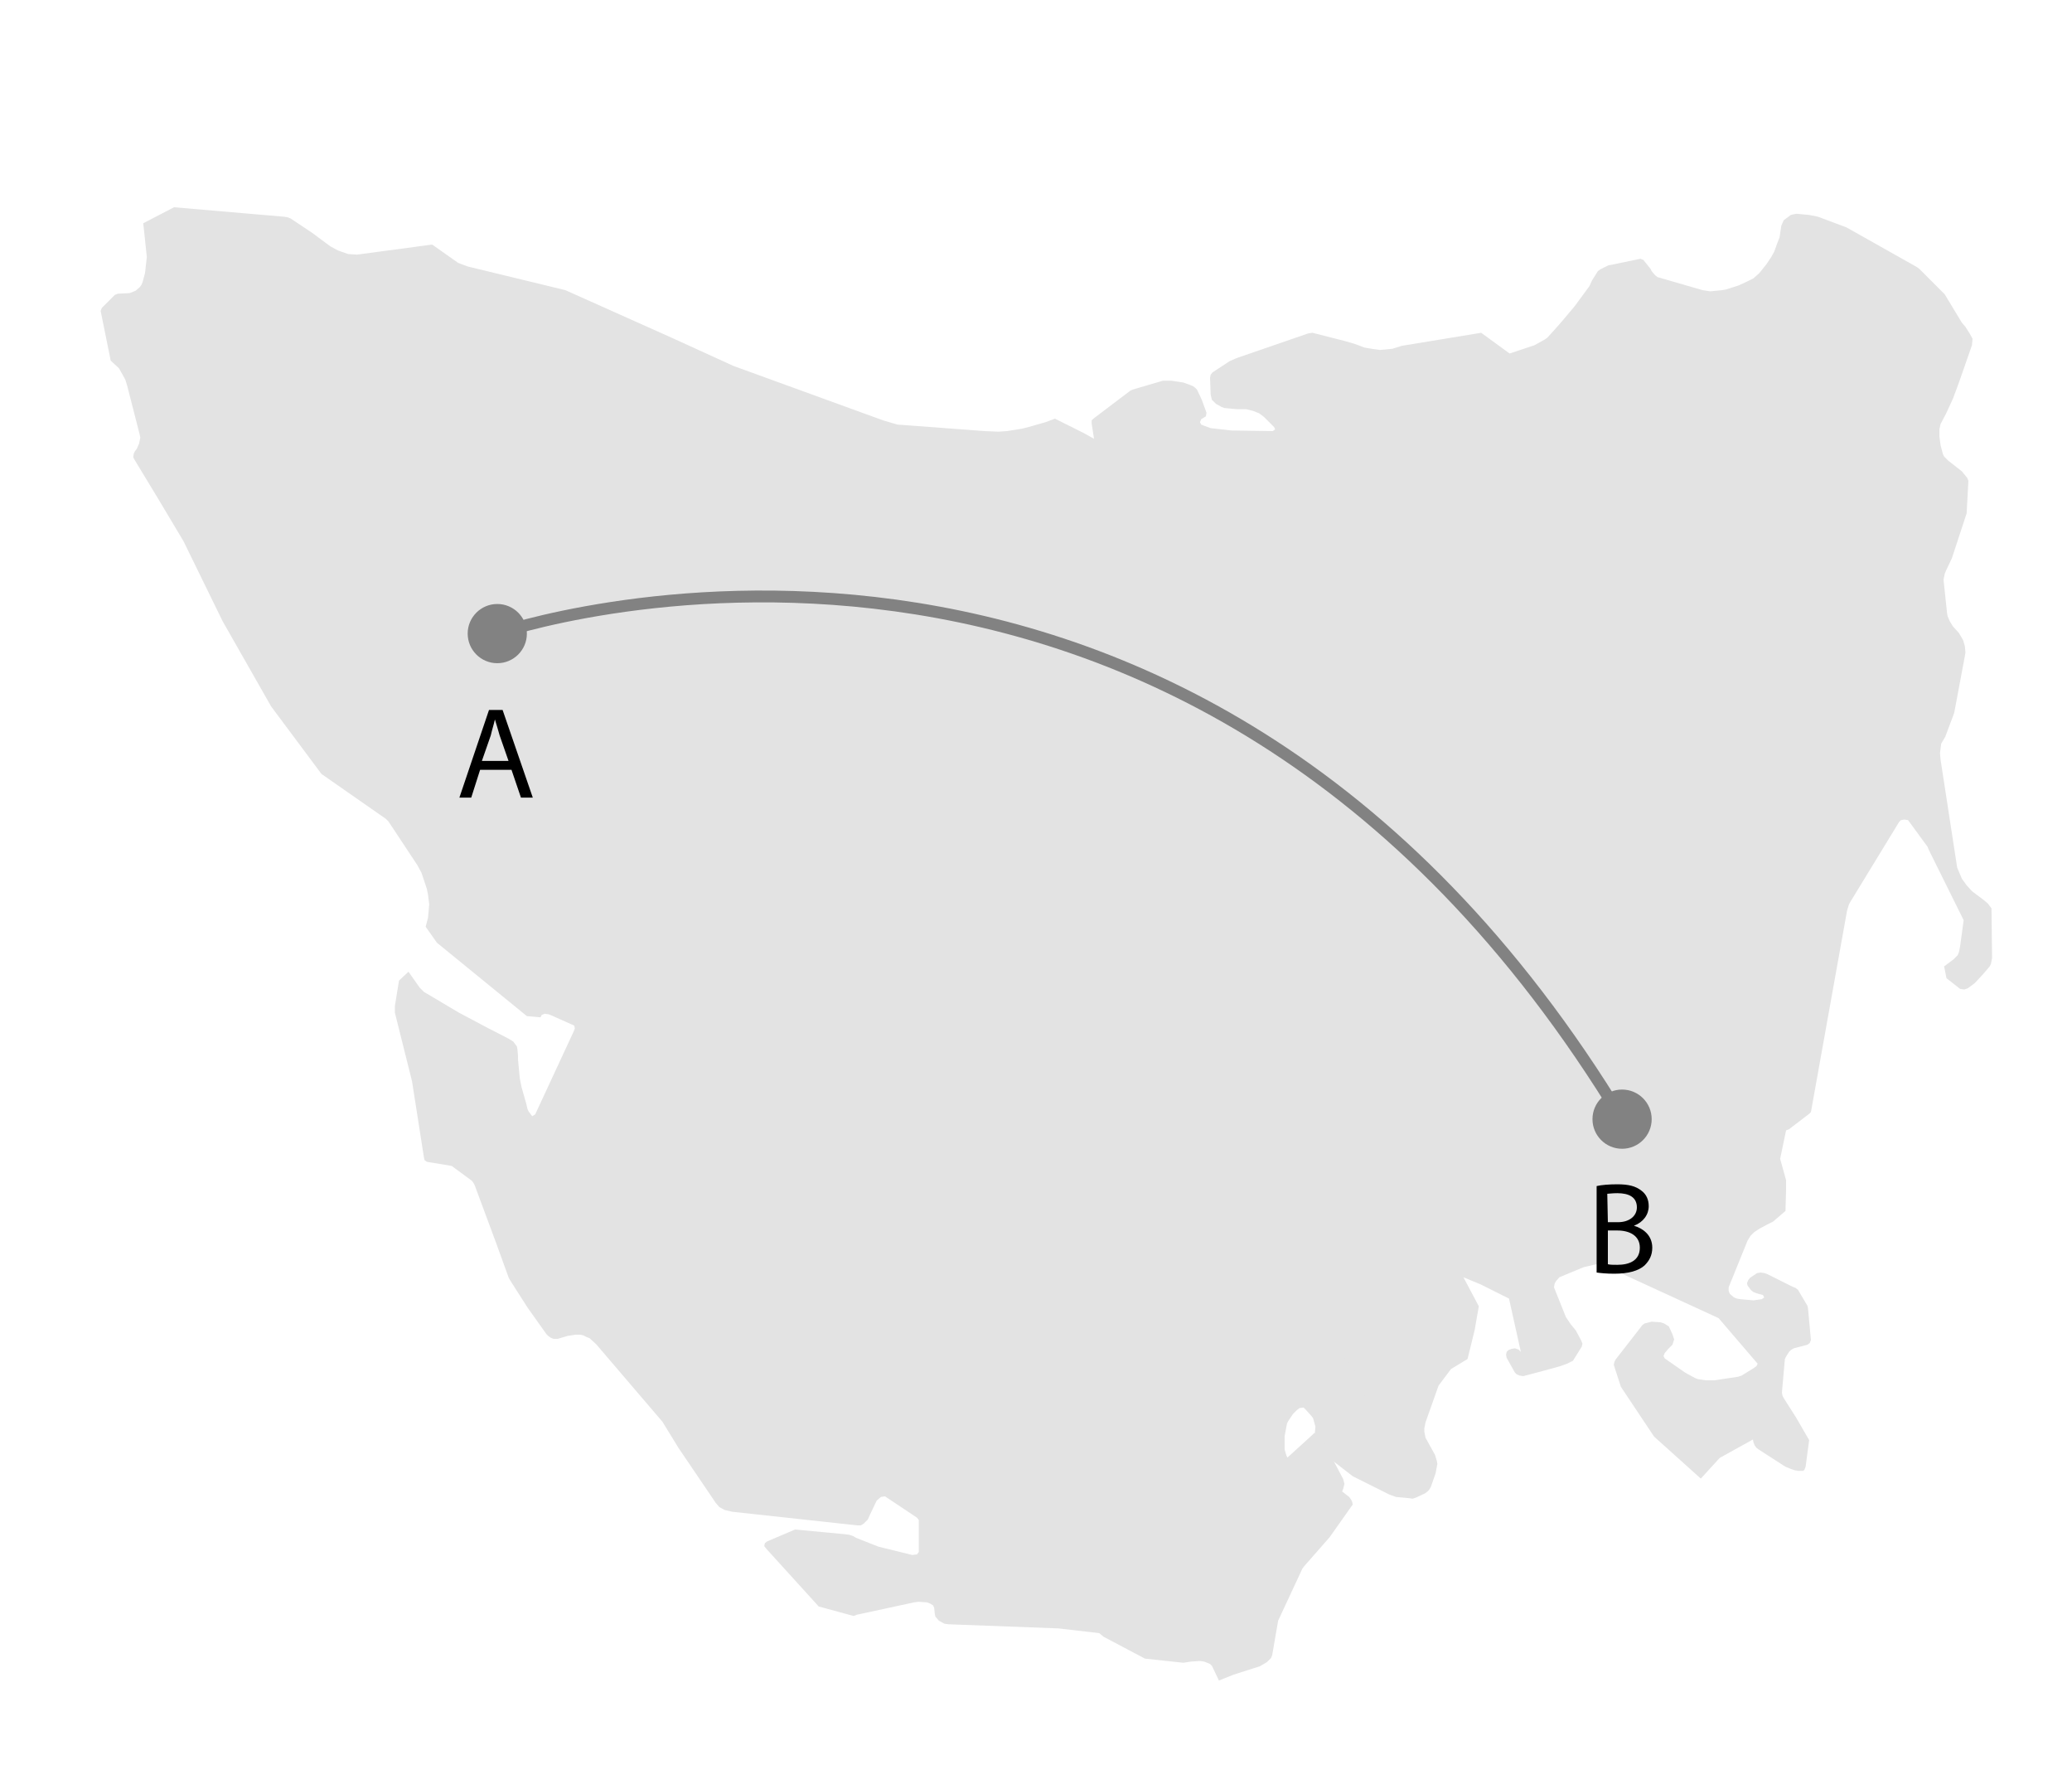
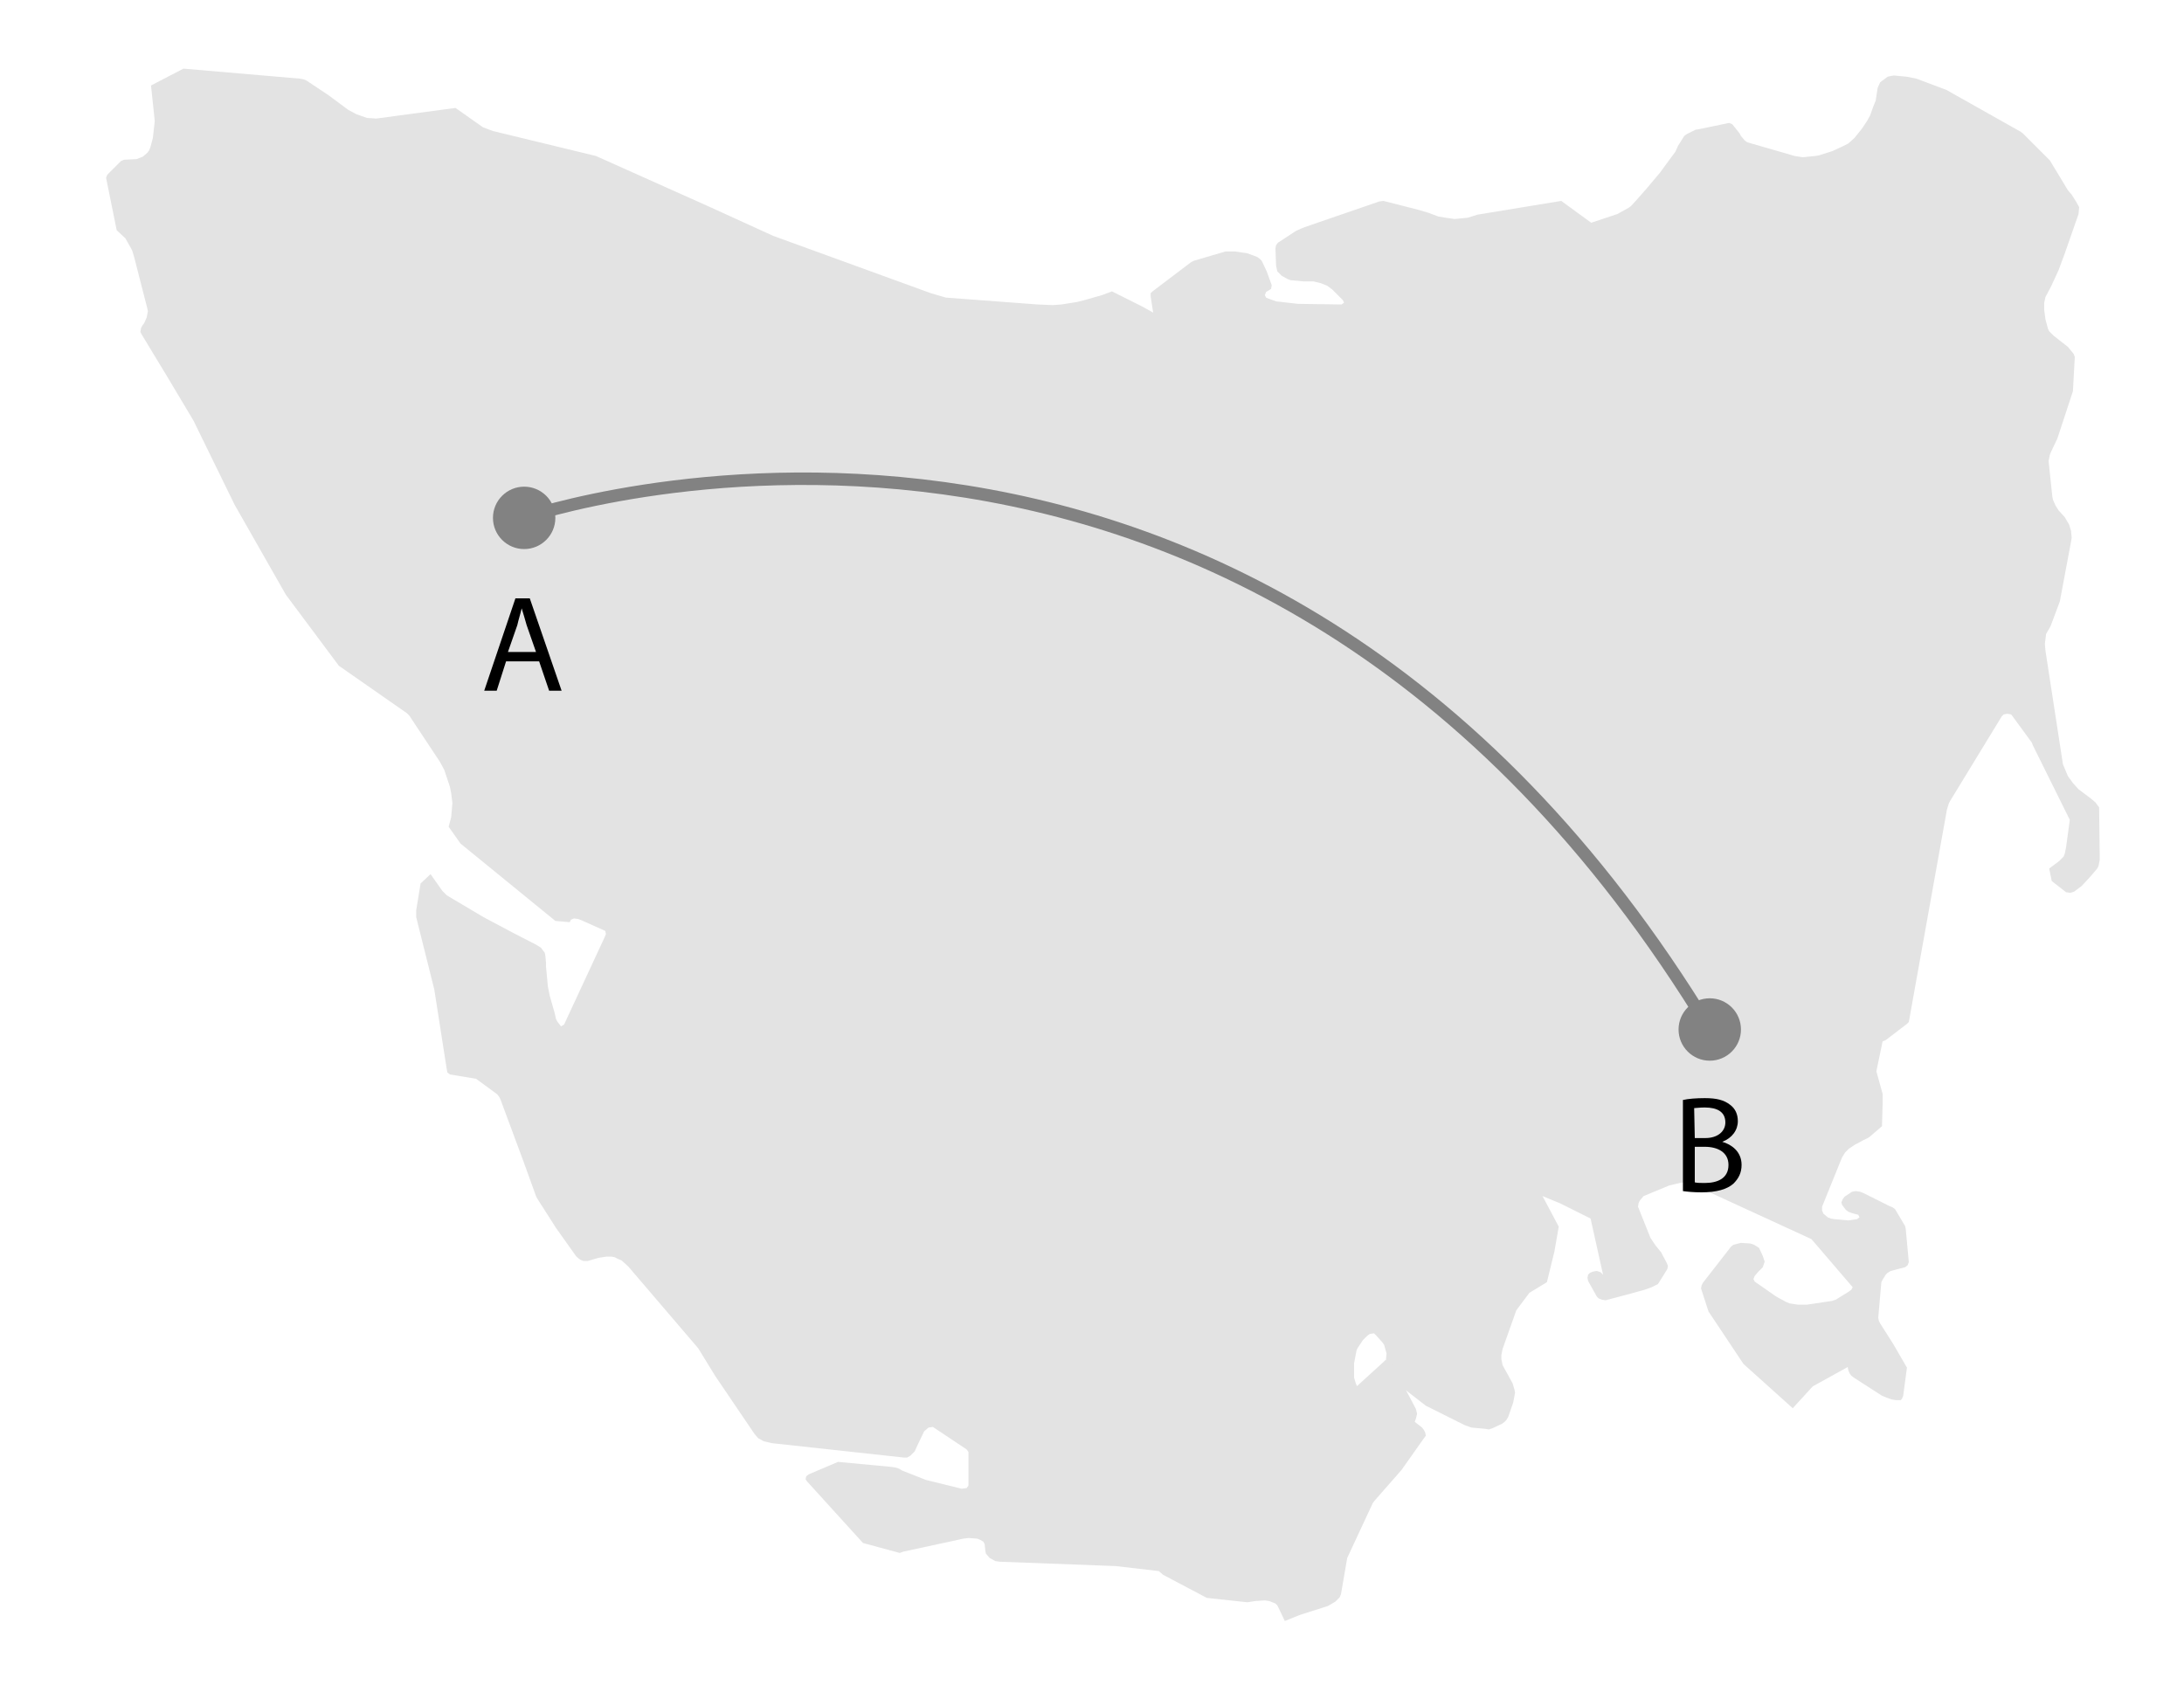
- <svg xmlns="http://www.w3.org/2000/svg" version="1.1" id="Capa_1" x="0px" y="0px" viewBox="0 0 350 302" style="enable-background:new 0 0 350 302;" xml:space="preserve">
+ <svg xmlns="http://www.w3.org/2000/svg" version="1.1" id="Capa_1" x="0px" y="0px" viewBox="0 0 350 270" style="enable-background:new 0 0 350 270;" xml:space="preserve">
  <style type="text/css">
	.st0{fill:#E3E3E3;}
	.st1{fill:#828282;}
	.st2{fill:none;stroke:#828282;stroke-width:2;}
</style>
  <g id="Layer_1">
-     <path class="st0" d="M46.1,56.5l-0.3,0.3l-0.5,0.1L45,56.8" />
-     <path class="st0" d="M54.6,65.9l-0.4-0.2L54,65.5l-0.2-0.3l-0.3-3l0.1-0.4l3.7-3.4l0.3-0.2l0.4,0.1l4.4,3.4l1.6,2l-6.2,1.9   l-2.6,0.5L54.6,65.9z" />
-     <path class="st0" d="M208.4,282.8l-2.5,1l-1-2.1l-0.2-0.4l-0.3-0.3l-1-0.4l-0.7-0.1l-1.5,0.1l-1.3,0.2l-6.5-0.7l-7-3.7l-0.7-0.6   l-6.9-0.8l-18.6-0.7l-0.7-0.1l-0.9-0.5L158,273l-0.1-0.5l-0.1-1l-0.2-0.4l-0.5-0.3l-0.5-0.2l-1.4-0.1l-0.8,0.1l-9.7,2.1l-0.5,0.2   l-5.9-1.6l-8.9-9.8l-0.3-0.4l0.1-0.5l0.4-0.3l4.7-2l8.5,0.8l0.7,0.1l0.6,0.2l0.5,0.3l3.8,1.5l5.7,1.4l0.8-0.1l0.3-0.4v-0.5v-4.9   l-0.3-0.4l-5.4-3.6l-0.7,0.1l-0.7,0.6l-1.1,2.3l-0.4,0.9l-0.7,0.7l-0.5,0.3h-0.6l-21.1-2.3l-1.3-0.3l-0.9-0.5l-0.6-0.7l-6.3-9.3   l-2.7-4.4L100.7,227l-1.1-1l-0.5-0.2l-0.6-0.3l-0.5-0.1h-0.8l-1.3,0.2l-1.7,0.5h-0.7l-0.5-0.2l-0.4-0.3l-0.3-0.3l-3.2-4.5l-3-4.7   l-0.2-0.4l-2.1-5.8l-3.6-9.7l-0.2-0.4l-0.3-0.4l-3.4-2.5l-3.6-0.6l-0.6-0.1l-0.4-0.3l-0.1-0.5l-2-12.8L66.7,171v-1.1l0.7-4.3   l1.6-1.5l1.9,2.7l0.7,0.7l5.9,3.5l4.7,2.5l3.7,1.9l0.8,0.5l0.6,0.8l0.1,0.5l0.1,1.1v0.6l0.3,3.2l0.3,1.5l0.8,2.8l0.2,0.9l0.2,0.4   l0.6,0.8l0.5-0.3l6.5-14l0.2-0.5l-0.1-0.5l-3.8-1.7l-0.5-0.2l-0.7-0.1l-0.5,0.2l-0.2,0.4l-2.3-0.2l-15.2-12.4l-1.9-2.7l0.4-1.5   l0.1-1.1l0.1-1.2l-0.2-1.6l-0.2-1l-0.9-2.7l-0.7-1.3l-4.9-7.4l-0.4-0.4l-10.9-7.6l-8.5-11.4l-8.2-14.4L31,91.4l-4.3-7.2l-4-6.6   l-0.2-0.4l0.1-0.6l0.2-0.4l0.3-0.4l0.4-0.9l0.2-1l-0.1-0.5l-2.1-8.2l-0.3-1L21,63.8l-0.9-1.6l-1.4-1.3L17,52.5l0.2-0.5l2.2-2.2   l0.5-0.2l2-0.1l1-0.4l0.7-0.6l0.3-0.4l0.2-0.5l0.4-1.5l0.3-2.7l-0.6-5.7l5.2-2.7L48,36.6l0.6,0.1l0.5,0.2l3.6,2.4l3.1,2.3l1.3,0.7   l1.7,0.6l1.5,0.1L73,41.3l4.4,3.1L79,45l16.5,4l18.1,8.1l10.3,4.7l25.3,9.2l1.7,0.5l0.7,0.2l2.7,0.2l12,0.9l2.4,0.1l1.4-0.1   l2.5-0.4l1.2-0.3l2.8-0.8l1.6-0.6l4.8,2.4l1.8,1l-0.4-2.6V71l0.3-0.3l6.2-4.7l0.4-0.2l5.1-1.5h1.5l2,0.3L201,65l0.5,0.2l0.4,0.3   l0.3,0.3l0.8,1.7l0.8,2.2l-0.1,0.6l-0.8,0.5l-0.2,0.5l0.2,0.4l0.5,0.2l1.1,0.4l3.5,0.4l7,0.1l0.4-0.3l-0.2-0.4l-1.7-1.7l-0.8-0.6   l-0.5-0.2l-0.5-0.2l-1.2-0.3h-1.6l-2.1-0.2l-0.5-0.2l-0.9-0.5l-0.4-0.4l-0.3-0.3l-0.2-0.9l-0.1-2.8l0.1-0.5l0.3-0.4l2.9-1.9   l0.9-0.4l0.5-0.2l11.9-4.1l0.7-0.1l5.5,1.4l1.7,0.5l1.6,0.6l1.2,0.2l1.4,0.2l2.1-0.2l1.6-0.5l13.4-2.2l4.8,3.5l4.2-1.4l1.8-1   l0.4-0.3l1-1.1l1.5-1.7l2.1-2.5l2.5-3.4l0.4-0.9l1-1.6l0.4-0.3l1.4-0.7l0.6-0.1l4.8-1l0.5,0.2l1.2,1.5l0.2,0.4l0.6,0.7l0.4,0.3   l7.6,2.2l1.3,0.2l2-0.2l0.6-0.1l2.2-0.7l1.5-0.7l1-0.5l1-0.9l1.2-1.5l0.8-1.2l0.5-0.9l0.5-1.4l0.4-1l0.3-2l0.4-0.9l0.8-0.6l0.4-0.3   l0.4-0.1l0.6-0.1l2.1,0.2l1.5,0.3l4.8,1.8l11.9,6.7l0.4,0.3l4.3,4.3l2.9,4.8l0.6,0.7l0.7,1.1l0.5,0.9l-0.1,1.1l-2.2,6.3l-1,2.7   l-0.6,1.3l-0.6,1.3l-0.9,1.7l-0.2,0.9v1.2l0.2,1.5l0.4,1.5l0.2,0.4l0.7,0.7l2.3,1.8l0.9,1.1l0.2,0.5l-0.3,5.5l-2.5,7.6l-1,2.1   l-0.2,0.5l-0.2,1l0.6,5.7l0.1,0.5l0.4,0.9l0.5,0.8l1,1.1l0.7,1.2l0.3,1l0.1,1.1l-0.1,0.6l-1.8,9.6l-1.5,4l-0.7,1.2l-0.2,1.6   l0.1,1.1l2.8,18.2l0.8,1.9l0.8,1.1l0.9,1l1.2,0.9l0.8,0.6l0.7,0.6l0.3,0.4l0.3,0.4l0.1,8.4l-0.2,1l-0.2,0.4l-1.2,1.4l-1.3,1.4   l-1.2,0.9l-0.6,0.2l-0.7-0.1l-2.3-1.8l-0.4-2l1.6-1.2l0.7-0.7l0.2-0.5l0.2-1l0.6-4.4l-5.9-11.9l-0.2-0.5l-3-4.1l-0.3-0.4l-0.6-0.1   l-0.6,0.1l-0.3,0.3l-8.3,13.6l-0.2,0.4l-0.3,1l-6.1,34l-0.3,0.3l-3.4,2.6l-0.5,0.2l-1,4.8l1,3.6v1.7l-0.1,3.5l-2.1,1.8l-1,0.5   l-1.3,0.7l-0.9,0.6l-0.6,0.6l-0.5,0.8l-3.2,7.9v0.6l0.2,0.5l0.7,0.6l0.5,0.2l0.6,0.1l2.2,0.2l1.4-0.2l0.4-0.3l-0.2-0.4l-1.1-0.3   l-0.5-0.2l-0.4-0.3l-0.6-0.8l-0.1-0.4l0.2-0.5l0.3-0.4l1.2-0.8l0.6-0.1l0.7,0.1l0.5,0.2l4.2,2.1l0.5,0.2l0.4,0.3l1.6,2.7l0.1,0.4   l0.5,5.4l-0.2,0.5l-0.4,0.3l-2.3,0.6l-0.5,0.3l-0.3,0.3l-0.5,0.8l-0.2,0.4l-0.5,5.7l0.1,0.5l0.2,0.4l2.1,3.3l2.2,3.8l-0.6,4.5   l-0.2,0.5l-0.2,0.2h-0.8l-0.6-0.1l-0.6-0.2l-1-0.4l-4.5-2.9l-0.4-0.3l-0.3-0.4l-0.2-0.5l-0.1-0.5l-5.6,3.1l-3.2,3.5l-7.9-7.1   l-5.6-8.4l-1.2-3.7l0.1-0.5l0.2-0.4l4.2-5.4l0.3-0.4l0.4-0.3l1.2-0.3l1.5,0.1l0.6,0.2l0.8,0.5l0.6,1.3l0.3,0.9l-0.3,0.9l-0.7,0.7   l-0.6,0.7L281,229l0.2,0.4l3.3,2.3l0.5,0.3l1.3,0.7l0.5,0.2l1.3,0.2h1.5l4-0.6l0.6-0.2l2.1-1.3l0.4-0.3l0.2-0.4l-6.6-7.7l-18.7-8.6   l-1-0.4l-0.7-0.1l-0.7,0.1l-1.7,0.4l-4.1,1.7l-0.6,0.7l-0.2,0.4l-0.1,0.6l2,5l0.8,1.2l0.9,1.1l0.9,1.7l0.2,0.5l-0.1,0.5l-1.5,2.4   l-1,0.5l-1.1,0.4l-2.9,0.8l-3.4,0.9l-0.6-0.1l-0.5-0.2l-0.3-0.3l-1.4-2.5l-0.1-0.5l0.1-0.5l0.3-0.3l0.5-0.2l0.6-0.1l0.6,0.2   l0.4,0.4l-2-9l-4.8-2.4l-2.9-1.2l2.6,4.9l-0.7,4l-1.2,4.9l-2.8,1.7L243,234l-2.2,6.2l-0.2,1v0.6l0.1,0.5l0.1,0.5l1.6,2.9l0.3,1   l0.1,0.5l-0.3,1.6l-0.8,2.3l-0.3,0.5l-0.3,0.3l-0.4,0.3l-1.5,0.7l-0.6,0.2L238,253l-2.2-0.2l-1.1-0.4l-6.2-3.1l-4.9-3.8l-0.8-0.7   l-0.6-0.7l-0.1-0.5l-0.1-0.5l0.2-2.2l-0.4-1.4l-0.3-0.4l-0.9-1l-0.4-0.4l-0.7,0.1l-0.4,0.3l-0.7,0.7l-0.8,1.2l-0.2,0.4l-0.4,2.1   v1.2v1.1l0.3,1l0.2,0.4l1.6,1.2l0.9,0.6l1,0.6l1.4,0.7l2.8,1.4l2.7,2.1l0.3,0.4l0.2,0.4l0.1,0.5l-0.3,0.4l-3.6,5.1l-4.3,4.9   l-0.3,0.4l-4.1,8.8l-1,5.8l-0.2,0.5l-0.7,0.7l-1.2,0.7L208.4,282.8z" />
-     <path class="st0" d="M222,235.2l0.1-0.8l2.3-3.3l0.3-0.3l1.6-1.7l0.4-0.2l2.4,3l0.2,0.4l2.3,6.2l0.1,0.4v1.7l-0.2,0.8l-4.7,0.7   L222,235.2z" />
-     <path class="st0" d="M218.4,257.9l-4.4,0.7l-3.7-5.5l4.7-4.7l6.7-6.1l0.3-0.3l0.6,0.1l0.5,0.5l3.8,7.2l0.2,0.8l-0.2,0.8l-2.8,7.1   l-0.2,0.3l-0.6,0.5l-0.5,0.1L218.4,257.9z" />
+     <path class="st0" d="M46.1,32.5l-0.3,0.3l-0.5,0.1L45,32.8" />
+     <path class="st0" d="M54.6,41.9l-0.4-0.2L54,41.5l-0.2-0.3l-0.3-3l0.1-0.4l3.7-3.4l0.3-0.2l0.4,0.1l4.4,3.4l1.6,2l-6.2,1.9   l-2.6,0.5L54.6,41.9z" />
+     <path class="st0" d="M208.4,258.8l-2.5,1l-1-2.1l-0.2-0.4l-0.3-0.3l-1-0.4l-0.7-0.1l-1.5,0.1l-1.3,0.2l-6.5-0.7l-7-3.7l-0.7-0.6   l-6.9-0.8l-18.6-0.7l-0.7-0.1l-0.9-0.5L158,249l-0.1-0.5l-0.1-1l-0.2-0.4l-0.5-0.3l-0.5-0.2l-1.4-0.1l-0.8,0.1l-9.7,2.1l-0.5,0.2   l-5.9-1.6l-8.9-9.8l-0.3-0.4l0.1-0.5l0.4-0.3l4.7-2l8.5,0.8l0.7,0.1l0.6,0.2l0.5,0.3l3.8,1.5l5.7,1.4l0.8-0.1l0.3-0.4v-0.5v-4.9   l-0.3-0.4l-5.4-3.6l-0.7,0.1l-0.7,0.6l-1.1,2.3l-0.4,0.9l-0.7,0.7l-0.5,0.3h-0.6l-21.1-2.3l-1.3-0.3l-0.9-0.5l-0.6-0.7l-6.3-9.3   l-2.7-4.4L100.7,203l-1.1-1l-0.5-0.2l-0.6-0.3l-0.5-0.1h-0.8l-1.3,0.2l-1.7,0.5h-0.7l-0.5-0.2l-0.4-0.3l-0.3-0.3l-3.2-4.5l-3-4.7   l-0.2-0.4l-2.1-5.8l-3.6-9.7l-0.2-0.4l-0.3-0.4l-3.4-2.5l-3.6-0.6l-0.6-0.1l-0.4-0.3l-0.1-0.5l-2-12.8L66.7,147v-1.1l0.7-4.3   l1.6-1.5l1.9,2.7l0.7,0.7l5.9,3.5l4.7,2.5l3.7,1.9l0.8,0.5l0.6,0.8l0.1,0.5l0.1,1.1v0.6l0.3,3.2l0.3,1.5l0.8,2.8l0.2,0.9l0.2,0.4   l0.6,0.8l0.5-0.3l6.5-14l0.2-0.5l-0.1-0.5l-3.8-1.7l-0.5-0.2l-0.7-0.1l-0.5,0.2l-0.2,0.4l-2.3-0.2l-15.2-12.4l-1.9-2.7l0.4-1.5   l0.1-1.1l0.1-1.2l-0.2-1.6l-0.2-1l-0.9-2.7l-0.7-1.3l-4.9-7.4l-0.4-0.4l-10.9-7.6l-8.5-11.4l-8.2-14.4L31,67.4l-4.3-7.2l-4-6.6   l-0.2-0.4l0.1-0.6l0.2-0.4l0.3-0.4l0.4-0.9l0.2-1l-0.1-0.5l-2.1-8.2l-0.3-1L21,39.8l-0.9-1.6l-1.4-1.3L17,28.5l0.2-0.5l2.2-2.2   l0.5-0.2l2-0.1l1-0.4l0.7-0.6l0.3-0.4l0.2-0.5l0.4-1.5l0.3-2.7l-0.6-5.7l5.2-2.7L48,12.6l0.6,0.1l0.5,0.2l3.6,2.4l3.1,2.3l1.3,0.7   l1.7,0.6l1.5,0.1L73,17.3l4.4,3.1L79,21l16.5,4l18.1,8.1l10.3,4.7l25.3,9.2l1.7,0.5l0.7,0.2l2.7,0.2l12,0.9l2.4,0.1l1.4-0.1   l2.5-0.4l1.2-0.3l2.8-0.8l1.6-0.6l4.8,2.4l1.8,1l-0.4-2.6V47l0.3-0.3l6.2-4.7l0.4-0.2l5.1-1.5h1.5l2,0.3L201,41l0.5,0.2l0.4,0.3   l0.3,0.3l0.8,1.7l0.8,2.2l-0.1,0.6l-0.8,0.5l-0.2,0.5l0.2,0.4l0.5,0.2l1.1,0.4l3.5,0.4l7,0.1l0.4-0.3l-0.2-0.4l-1.7-1.7l-0.8-0.6   l-0.5-0.2l-0.5-0.2l-1.2-0.3h-1.6l-2.1-0.2l-0.5-0.2l-0.9-0.5l-0.4-0.4l-0.3-0.3l-0.2-0.9l-0.1-2.8l0.1-0.5l0.3-0.4l2.9-1.9   l0.9-0.4l0.5-0.2l11.9-4.1l0.7-0.1l5.5,1.4l1.7,0.5l1.6,0.6l1.2,0.2l1.4,0.2l2.1-0.2l1.6-0.5l13.4-2.2l4.8,3.5l4.2-1.4l1.8-1   l0.4-0.3l1-1.1l1.5-1.7l2.1-2.5l2.5-3.4l0.4-0.9l1-1.6l0.4-0.3l1.4-0.7l0.6-0.1l4.8-1l0.5,0.2l1.2,1.5l0.2,0.4l0.6,0.7l0.4,0.3   l7.6,2.2l1.3,0.2l2-0.2l0.6-0.1l2.2-0.7l1.5-0.7l1-0.5l1-0.9l1.2-1.5l0.8-1.2l0.5-0.9l0.5-1.4l0.4-1l0.3-2l0.4-0.9l0.8-0.6l0.4-0.3   l0.4-0.1l0.6-0.1l2.1,0.2l1.5,0.3l4.8,1.8l11.9,6.7l0.4,0.3l4.3,4.3l2.9,4.8l0.6,0.7l0.7,1.1l0.5,0.9l-0.1,1.1l-2.2,6.3l-1,2.7   l-0.6,1.3l-0.6,1.3l-0.9,1.7l-0.2,0.9v1.2l0.2,1.5l0.4,1.5l0.2,0.4l0.7,0.7l2.3,1.8l0.9,1.1l0.2,0.5l-0.3,5.5l-2.5,7.6l-1,2.1   l-0.2,0.5l-0.2,1l0.6,5.7l0.1,0.5l0.4,0.9l0.5,0.8l1,1.1l0.7,1.2l0.3,1l0.1,1.1l-0.1,0.6l-1.8,9.6l-1.5,4l-0.7,1.2l-0.2,1.6   l0.1,1.1l2.8,18.2l0.8,1.9l0.8,1.1l0.9,1l1.2,0.9l0.8,0.6l0.7,0.6l0.3,0.4l0.3,0.4l0.1,8.4l-0.2,1l-0.2,0.4l-1.2,1.4l-1.3,1.4   l-1.2,0.9l-0.6,0.2l-0.7-0.1l-2.3-1.8l-0.4-2l1.6-1.2l0.7-0.7l0.2-0.5l0.2-1l0.6-4.4l-5.9-11.9l-0.2-0.5l-3-4.1l-0.3-0.4l-0.6-0.1   l-0.6,0.1l-0.3,0.3l-8.3,13.6l-0.2,0.4l-0.3,1l-6.1,34l-0.3,0.3l-3.4,2.6l-0.5,0.2l-1,4.8l1,3.6v1.7l-0.1,3.5l-2.1,1.8l-1,0.5   l-1.3,0.7l-0.9,0.6l-0.6,0.6l-0.5,0.8l-3.2,7.9v0.6l0.2,0.5l0.7,0.6l0.5,0.2l0.6,0.1l2.2,0.2l1.4-0.2l0.4-0.3l-0.2-0.4l-1.1-0.3   l-0.5-0.2l-0.4-0.3l-0.6-0.8l-0.1-0.4l0.2-0.5l0.3-0.4l1.2-0.8l0.6-0.1l0.7,0.1l0.5,0.2l4.2,2.1l0.5,0.2l0.4,0.3l1.6,2.7l0.1,0.4   l0.5,5.4l-0.2,0.5l-0.4,0.3l-2.3,0.6l-0.5,0.3l-0.3,0.3l-0.5,0.8l-0.2,0.4l-0.5,5.7l0.1,0.5l0.2,0.4l2.1,3.3l2.2,3.8l-0.6,4.5   l-0.2,0.5l-0.2,0.2h-0.8l-0.6-0.1l-0.6-0.2l-1-0.4l-4.5-2.9l-0.4-0.3l-0.3-0.4l-0.2-0.5l-0.1-0.5l-5.6,3.1l-3.2,3.5l-7.9-7.1   l-5.6-8.4l-1.2-3.7l0.1-0.5l0.2-0.4l4.2-5.4l0.3-0.4l0.4-0.3l1.2-0.3l1.5,0.1l0.6,0.2l0.8,0.5l0.6,1.3l0.3,0.9l-0.3,0.9l-0.7,0.7   l-0.6,0.7L281,205l0.2,0.4l3.3,2.3l0.5,0.3l1.3,0.7l0.5,0.2l1.3,0.2h1.5l4-0.6l0.6-0.2l2.1-1.3l0.4-0.3l0.2-0.4l-6.6-7.7l-18.7-8.6   l-1-0.4l-0.7-0.1l-0.7,0.1l-1.7,0.4l-4.1,1.7l-0.6,0.7l-0.2,0.4l-0.1,0.6l2,5l0.8,1.2l0.9,1.1l0.9,1.7l0.2,0.5l-0.1,0.5l-1.5,2.4   l-1,0.5l-1.1,0.4l-2.9,0.8l-3.4,0.9l-0.6-0.1l-0.5-0.2l-0.3-0.3l-1.4-2.5l-0.1-0.5l0.1-0.5l0.3-0.3l0.5-0.2l0.6-0.1l0.6,0.2   l0.4,0.4l-2-9l-4.8-2.4l-2.9-1.2l2.6,4.9l-0.7,4l-1.2,4.9l-2.8,1.7L243,210l-2.2,6.2l-0.2,1v0.6l0.1,0.5l0.1,0.5l1.6,2.9l0.3,1   l0.1,0.5l-0.3,1.6l-0.8,2.3l-0.3,0.5l-0.3,0.3l-0.4,0.3l-1.5,0.7l-0.6,0.2L238,229l-2.2-0.2l-1.1-0.4l-6.2-3.1l-4.9-3.8l-0.8-0.7   l-0.6-0.7l-0.1-0.5l-0.1-0.5l0.2-2.2l-0.4-1.4l-0.3-0.4l-0.9-1l-0.4-0.4l-0.7,0.1l-0.4,0.3l-0.7,0.7l-0.8,1.2l-0.2,0.4l-0.4,2.1   v1.2v1.1l0.3,1l0.2,0.4l1.6,1.2l0.9,0.6l1,0.6l1.4,0.7l2.8,1.4l2.7,2.1l0.3,0.4l0.2,0.4l0.1,0.5l-0.3,0.4l-3.6,5.1l-4.3,4.9   l-0.3,0.4l-4.1,8.8l-1,5.8l-0.2,0.5l-0.7,0.7l-1.2,0.7L208.4,258.8z" />
+     <path class="st0" d="M222,211.2l0.1-0.8l2.3-3.3l0.3-0.3l1.6-1.7l0.4-0.2l2.4,3l0.2,0.4l2.3,6.2l0.1,0.4v1.7l-0.2,0.8l-4.7,0.7   L222,211.2z" />
+     <path class="st0" d="M218.4,233.9l-4.4,0.7l-3.7-5.5l4.7-4.7l6.7-6.1l0.3-0.3l0.6,0.1l0.5,0.5l3.8,7.2l0.2,0.8l-0.2,0.8l-2.8,7.1   l-0.2,0.3l-0.6,0.5l-0.5,0.1L218.4,233.9z" />
  </g>
  <g id="Layer_2">
-     <circle class="st1" cx="84" cy="107" r="5" />
-     <circle class="st1" cx="274" cy="189" r="5" />
-     <path class="st2" d="M84,107c0,0,116-40,190,82" />
+     <circle class="st1" cx="84" cy="83" r="5" />
+     <circle class="st1" cx="274" cy="165" r="5" />
+     <path class="st2" d="M84,83c0,0,116-40,190,82" />
    <g>
-       <path d="M81.1,130l-1.5,4.7h-2l5-14.8h2.3l5.1,14.8h-2l-1.6-4.7H81.1z M85.9,128.5l-1.5-4.3c-0.3-1-0.5-1.8-0.8-2.7l0,0    c-0.2,0.9-0.5,1.8-0.7,2.7l-1.5,4.3H85.9z" />
+       <path d="M81.1,106l-1.5,4.7h-2l5-14.8h2.3l5.1,14.8h-2l-1.6-4.7H81.1z M85.9,104.5l-1.5-4.3c-0.3-1-0.5-1.8-0.8-2.7l0,0    c-0.2,0.9-0.5,1.8-0.7,2.7l-1.5,4.3H85.9z" />
    </g>
    <g>
-       <path d="M269.7,200.3c0.8-0.2,2.2-0.3,3.5-0.3c1.9,0,3.1,0.3,4.1,1.1c0.8,0.6,1.2,1.5,1.2,2.6c0,1.4-0.9,2.7-2.5,3.3l0,0    c1.4,0.4,3.1,1.5,3.1,3.7c0,1.3-0.5,2.2-1.3,3c-1,0.9-2.7,1.4-5.1,1.4c-1.3,0-2.3-0.1-3-0.2L269.7,200.3L269.7,200.3z     M271.6,206.4h1.7c2,0,3.2-1.1,3.2-2.5c0-1.7-1.3-2.4-3.3-2.4c-0.9,0-1.4,0.1-1.7,0.1L271.6,206.4L271.6,206.4z M271.6,213.5    c0.4,0.1,0.9,0.1,1.6,0.1c2,0,3.8-0.7,3.8-2.9c0-2-1.7-2.9-3.8-2.9h-1.6V213.5z" />
+       <path d="M269.7,176.3c0.8-0.2,2.2-0.3,3.5-0.3c1.9,0,3.1,0.3,4.1,1.1c0.8,0.6,1.2,1.5,1.2,2.6c0,1.4-0.9,2.7-2.5,3.3l0,0    c1.4,0.4,3.1,1.5,3.1,3.7c0,1.3-0.5,2.2-1.3,3c-1,0.9-2.7,1.4-5.1,1.4c-1.3,0-2.3-0.1-3-0.2L269.7,176.3L269.7,176.3z     M271.6,182.4h1.7c2,0,3.2-1.1,3.2-2.5c0-1.7-1.3-2.4-3.3-2.4c-0.9,0-1.4,0.1-1.7,0.1L271.6,182.4L271.6,182.4z M271.6,189.5    c0.4,0.1,0.9,0.1,1.6,0.1c2,0,3.8-0.7,3.8-2.9c0-2-1.7-2.9-3.8-2.9h-1.6V189.5z" />
    </g>
  </g>
</svg>
